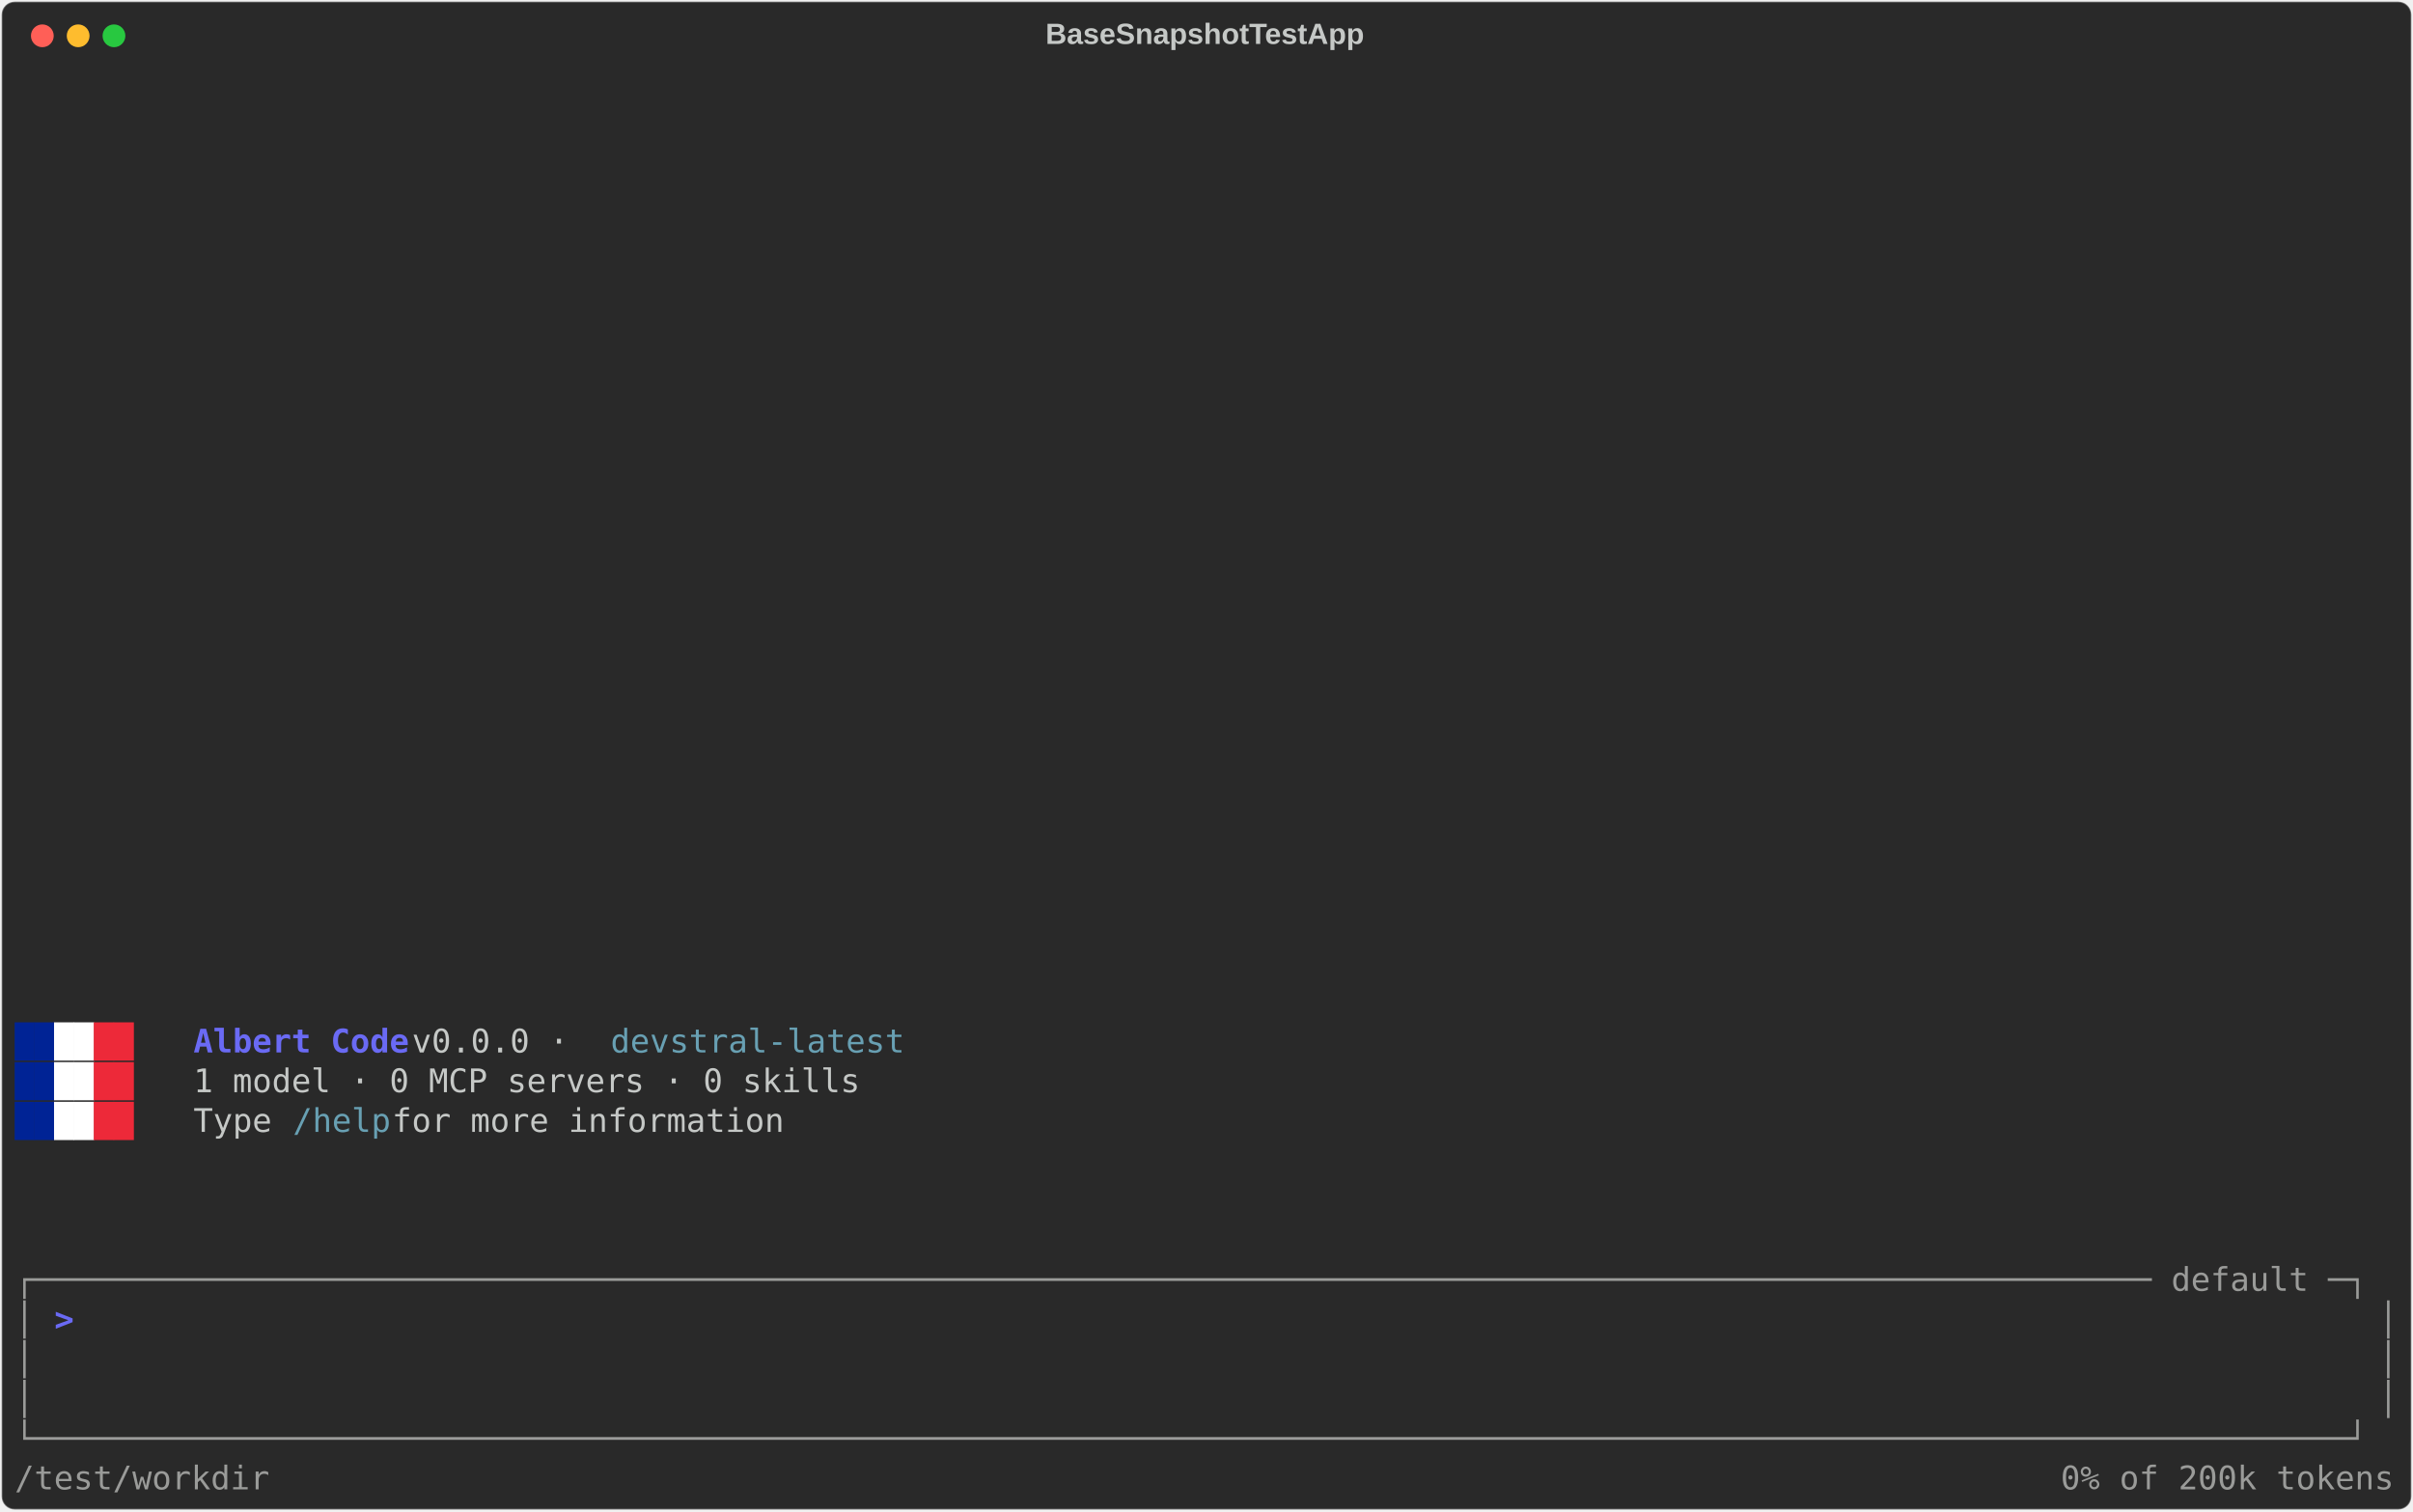
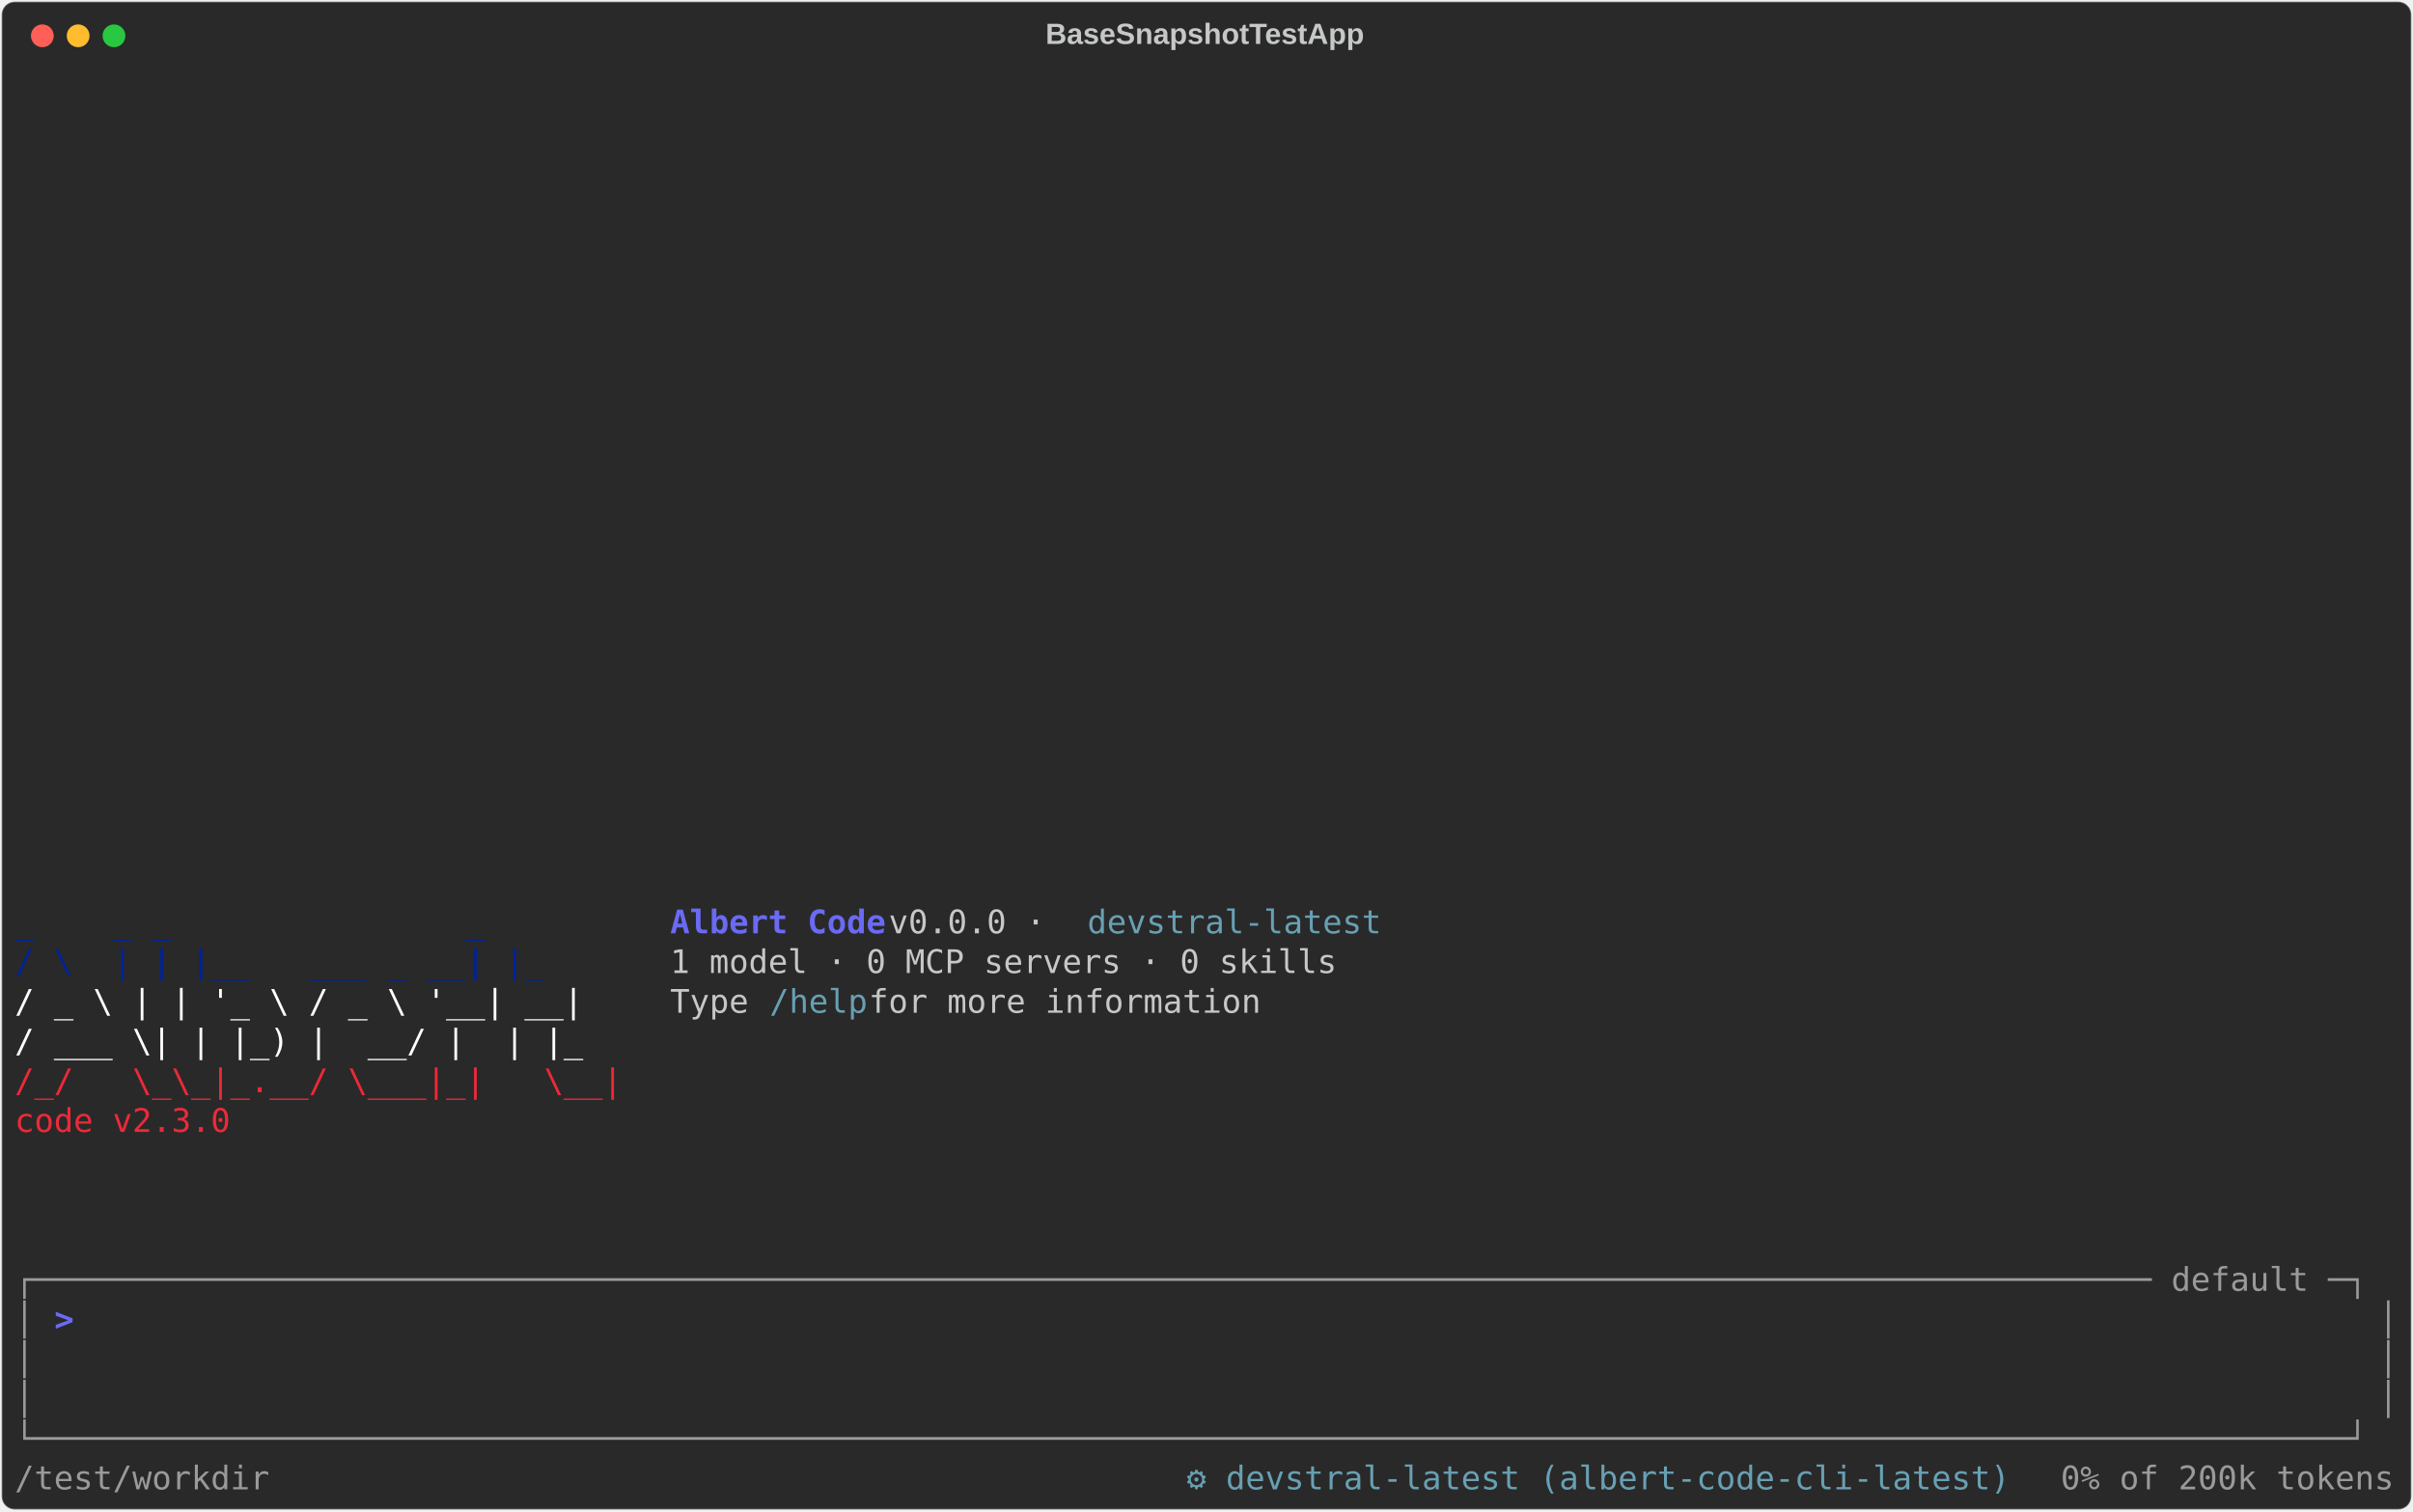
<svg xmlns="http://www.w3.org/2000/svg" class="rich-terminal" viewBox="0 0 1482 928.4">
  <style>

    @font-face {
        font-family: "Fira Code";
        src: local("FiraCode-Regular"),
                url("https://cdnjs.cloudflare.com/ajax/libs/firacode/6.2.0/woff2/FiraCode-Regular.woff2") format("woff2"),
                url("https://cdnjs.cloudflare.com/ajax/libs/firacode/6.2.0/woff/FiraCode-Regular.woff") format("woff");
        font-style: normal;
        font-weight: 400;
    }
    @font-face {
        font-family: "Fira Code";
        src: local("FiraCode-Bold"),
                url("https://cdnjs.cloudflare.com/ajax/libs/firacode/6.2.0/woff2/FiraCode-Bold.woff2") format("woff2"),
                url("https://cdnjs.cloudflare.com/ajax/libs/firacode/6.2.0/woff/FiraCode-Bold.woff") format("woff");
        font-style: bold;
        font-weight: 700;
    }

    .terminal-matrix {
        font-family: Fira Code, monospace;
        font-size: 20px;
        line-height: 24.4px;
        font-variant-east-asian: full-width;
    }

    .terminal-title {
        font-size: 18px;
        font-weight: bold;
        font-family: arial;
    }

    .terminal-r1 { fill: #c5c8c6 }
.terminal-r2 { fill: #002395 }
- .terminal-r3 { fill: #ffffff }
- .terminal-r4 { fill: #ed2939 }
- .terminal-r5 { fill: #6a6af4;font-weight: bold }
- .terminal-r6 { fill: #68a0b3 }
+ .terminal-r3 { fill: #6a6af4;font-weight: bold }
+ .terminal-r4 { fill: #68a0b3 }
+ .terminal-r5 { fill: #ffffff }
+ .terminal-r6 { fill: #ed2939 }
.terminal-r7 { fill: #9a9b99 }
    </style>
  <defs>
    <clipPath id="terminal-clip-terminal">
      <rect x="0" y="0" width="1463.0" height="877.4" />
    </clipPath>
    <clipPath id="terminal-line-0">
      <rect x="0" y="1.5" width="1464" height="24.65" />
    </clipPath>
    <clipPath id="terminal-line-1">
      <rect x="0" y="25.9" width="1464" height="24.65" />
    </clipPath>
    <clipPath id="terminal-line-2">
      <rect x="0" y="50.3" width="1464" height="24.65" />
    </clipPath>
    <clipPath id="terminal-line-3">
      <rect x="0" y="74.7" width="1464" height="24.65" />
    </clipPath>
    <clipPath id="terminal-line-4">
      <rect x="0" y="99.1" width="1464" height="24.65" />
    </clipPath>
    <clipPath id="terminal-line-5">
      <rect x="0" y="123.5" width="1464" height="24.65" />
    </clipPath>
    <clipPath id="terminal-line-6">
      <rect x="0" y="147.9" width="1464" height="24.65" />
    </clipPath>
    <clipPath id="terminal-line-7">
      <rect x="0" y="172.3" width="1464" height="24.65" />
    </clipPath>
    <clipPath id="terminal-line-8">
      <rect x="0" y="196.7" width="1464" height="24.65" />
    </clipPath>
    <clipPath id="terminal-line-9">
      <rect x="0" y="221.1" width="1464" height="24.65" />
    </clipPath>
    <clipPath id="terminal-line-10">
      <rect x="0" y="245.5" width="1464" height="24.65" />
    </clipPath>
    <clipPath id="terminal-line-11">
      <rect x="0" y="269.9" width="1464" height="24.65" />
    </clipPath>
    <clipPath id="terminal-line-12">
      <rect x="0" y="294.3" width="1464" height="24.65" />
    </clipPath>
    <clipPath id="terminal-line-13">
      <rect x="0" y="318.7" width="1464" height="24.65" />
    </clipPath>
    <clipPath id="terminal-line-14">
      <rect x="0" y="343.1" width="1464" height="24.65" />
    </clipPath>
    <clipPath id="terminal-line-15">
      <rect x="0" y="367.5" width="1464" height="24.65" />
    </clipPath>
    <clipPath id="terminal-line-16">
      <rect x="0" y="391.9" width="1464" height="24.65" />
    </clipPath>
    <clipPath id="terminal-line-17">
      <rect x="0" y="416.3" width="1464" height="24.65" />
    </clipPath>
    <clipPath id="terminal-line-18">
      <rect x="0" y="440.7" width="1464" height="24.65" />
    </clipPath>
    <clipPath id="terminal-line-19">
      <rect x="0" y="465.1" width="1464" height="24.65" />
    </clipPath>
    <clipPath id="terminal-line-20">
      <rect x="0" y="489.5" width="1464" height="24.65" />
    </clipPath>
    <clipPath id="terminal-line-21">
      <rect x="0" y="513.9" width="1464" height="24.65" />
    </clipPath>
    <clipPath id="terminal-line-22">
      <rect x="0" y="538.3" width="1464" height="24.65" />
    </clipPath>
    <clipPath id="terminal-line-23">
      <rect x="0" y="562.7" width="1464" height="24.65" />
    </clipPath>
    <clipPath id="terminal-line-24">
      <rect x="0" y="587.1" width="1464" height="24.65" />
    </clipPath>
    <clipPath id="terminal-line-25">
      <rect x="0" y="611.5" width="1464" height="24.65" />
    </clipPath>
    <clipPath id="terminal-line-26">
      <rect x="0" y="635.9" width="1464" height="24.65" />
    </clipPath>
    <clipPath id="terminal-line-27">
      <rect x="0" y="660.3" width="1464" height="24.65" />
    </clipPath>
    <clipPath id="terminal-line-28">
      <rect x="0" y="684.7" width="1464" height="24.65" />
    </clipPath>
    <clipPath id="terminal-line-29">
      <rect x="0" y="709.1" width="1464" height="24.65" />
    </clipPath>
    <clipPath id="terminal-line-30">
      <rect x="0" y="733.5" width="1464" height="24.65" />
    </clipPath>
    <clipPath id="terminal-line-31">
      <rect x="0" y="757.9" width="1464" height="24.65" />
    </clipPath>
    <clipPath id="terminal-line-32">
      <rect x="0" y="782.3" width="1464" height="24.65" />
    </clipPath>
    <clipPath id="terminal-line-33">
      <rect x="0" y="806.7" width="1464" height="24.65" />
    </clipPath>
    <clipPath id="terminal-line-34">
      <rect x="0" y="831.1" width="1464" height="24.65" />
    </clipPath>
  </defs>
  <rect fill="#292929" stroke="rgba(255,255,255,0.35)" stroke-width="1" x="1" y="1" width="1480" height="926.4" rx="8" />
  <text class="terminal-title" fill="#c5c8c6" text-anchor="middle" x="740" y="27">BaseSnapshotTestApp</text>
  <g transform="translate(26,22)">
    <circle cx="0" cy="0" r="7" fill="#ff5f57" />
    <circle cx="22" cy="0" r="7" fill="#febc2e" />
    <circle cx="44" cy="0" r="7" fill="#28c840" />
  </g>
  <g transform="translate(9, 41)" clip-path="url(#terminal-clip-terminal)">
    <g class="terminal-matrix">
      <text class="terminal-r1" x="1464" y="20" textLength="12.2" clip-path="url(#terminal-line-0)">
</text>
      <text class="terminal-r1" x="1464" y="44.4" textLength="12.2" clip-path="url(#terminal-line-1)">
</text>
      <text class="terminal-r1" x="1464" y="68.8" textLength="12.2" clip-path="url(#terminal-line-2)">
</text>
      <text class="terminal-r1" x="1464" y="93.2" textLength="12.2" clip-path="url(#terminal-line-3)">
</text>
      <text class="terminal-r1" x="1464" y="117.6" textLength="12.2" clip-path="url(#terminal-line-4)">
</text>
      <text class="terminal-r1" x="1464" y="142" textLength="12.2" clip-path="url(#terminal-line-5)">
</text>
      <text class="terminal-r1" x="1464" y="166.4" textLength="12.2" clip-path="url(#terminal-line-6)">
</text>
      <text class="terminal-r1" x="1464" y="190.8" textLength="12.2" clip-path="url(#terminal-line-7)">
</text>
      <text class="terminal-r1" x="1464" y="215.2" textLength="12.2" clip-path="url(#terminal-line-8)">
</text>
      <text class="terminal-r1" x="1464" y="239.6" textLength="12.2" clip-path="url(#terminal-line-9)">
</text>
      <text class="terminal-r1" x="1464" y="264" textLength="12.2" clip-path="url(#terminal-line-10)">
</text>
      <text class="terminal-r1" x="1464" y="288.4" textLength="12.2" clip-path="url(#terminal-line-11)">
</text>
      <text class="terminal-r1" x="1464" y="312.8" textLength="12.2" clip-path="url(#terminal-line-12)">
</text>
      <text class="terminal-r1" x="1464" y="337.2" textLength="12.2" clip-path="url(#terminal-line-13)">
</text>
      <text class="terminal-r1" x="1464" y="361.6" textLength="12.2" clip-path="url(#terminal-line-14)">
</text>
      <text class="terminal-r1" x="1464" y="386" textLength="12.2" clip-path="url(#terminal-line-15)">
</text>
      <text class="terminal-r1" x="1464" y="410.4" textLength="12.2" clip-path="url(#terminal-line-16)">
</text>
      <text class="terminal-r1" x="1464" y="434.8" textLength="12.2" clip-path="url(#terminal-line-17)">
</text>
      <text class="terminal-r1" x="1464" y="459.2" textLength="12.2" clip-path="url(#terminal-line-18)">
</text>
      <text class="terminal-r1" x="1464" y="483.6" textLength="12.2" clip-path="url(#terminal-line-19)">
</text>
      <text class="terminal-r1" x="1464" y="508" textLength="12.2" clip-path="url(#terminal-line-20)">
</text>
+       <text class="terminal-r2" x="0" y="532.4" textLength="378.2" clip-path="url(#terminal-line-21)">    _    _ _               _   </text>
+       <text class="terminal-r3" x="402.6" y="532.4" textLength="134.2" clip-path="url(#terminal-line-21)">Albert Code</text>
+       <text class="terminal-r1" x="536.8" y="532.4" textLength="122" clip-path="url(#terminal-line-21)"> v0.0.0 · </text>
+       <text class="terminal-r4" x="658.8" y="532.4" textLength="183" clip-path="url(#terminal-line-21)">devstral-latest</text>
      <text class="terminal-r1" x="1464" y="532.4" textLength="12.2" clip-path="url(#terminal-line-21)">
</text>
+       <text class="terminal-r2" x="0" y="556.8" textLength="378.2" clip-path="url(#terminal-line-22)">   / \  | | |__   ___ _ __| |_ </text>
+       <text class="terminal-r1" x="402.6" y="556.8" textLength="414.8" clip-path="url(#terminal-line-22)">1 model · 0 MCP servers · 0 skills</text>
      <text class="terminal-r1" x="1464" y="556.8" textLength="12.2" clip-path="url(#terminal-line-22)">
</text>
+       <text class="terminal-r5" x="0" y="581.2" textLength="378.2" clip-path="url(#terminal-line-23)">  / _ \ | | '_ \ / _ \ '__| __|</text>
+       <text class="terminal-r1" x="402.6" y="581.2" textLength="61" clip-path="url(#terminal-line-23)">Type </text>
+       <text class="terminal-r4" x="463.6" y="581.2" textLength="61" clip-path="url(#terminal-line-23)">/help</text>
+       <text class="terminal-r1" x="524.6" y="581.2" textLength="256.2" clip-path="url(#terminal-line-23)"> for more information</text>
      <text class="terminal-r1" x="1464" y="581.2" textLength="12.2" clip-path="url(#terminal-line-23)">
</text>
-       <text class="terminal-r2" x="0" y="605.6" textLength="12.2" clip-path="url(#terminal-line-24)">█</text>
-       <text class="terminal-r2" x="12.2" y="605.6" textLength="12.2" clip-path="url(#terminal-line-24)">█</text>
-       <text class="terminal-r3" x="24.4" y="605.6" textLength="12.2" clip-path="url(#terminal-line-24)">█</text>
-       <text class="terminal-r3" x="36.6" y="605.6" textLength="12.2" clip-path="url(#terminal-line-24)">█</text>
-       <text class="terminal-r4" x="48.8" y="605.6" textLength="12.2" clip-path="url(#terminal-line-24)">█</text>
-       <text class="terminal-r4" x="61" y="605.6" textLength="12.2" clip-path="url(#terminal-line-24)">█</text>
-       <text class="terminal-r5" x="109.8" y="605.6" textLength="134.2" clip-path="url(#terminal-line-24)">Albert Code</text>
-       <text class="terminal-r1" x="244" y="605.6" textLength="122" clip-path="url(#terminal-line-24)"> v0.0.0 · </text>
-       <text class="terminal-r6" x="366" y="605.6" textLength="183" clip-path="url(#terminal-line-24)">devstral-latest</text>
+       <text class="terminal-r5" x="0" y="605.6" textLength="378.2" clip-path="url(#terminal-line-24)"> / ___ \| | |_) |  __/ |  | |_ </text>
      <text class="terminal-r1" x="1464" y="605.6" textLength="12.2" clip-path="url(#terminal-line-24)">
</text>
-       <text class="terminal-r2" x="0" y="630" textLength="12.2" clip-path="url(#terminal-line-25)">█</text>
-       <text class="terminal-r2" x="12.2" y="630" textLength="12.2" clip-path="url(#terminal-line-25)">█</text>
-       <text class="terminal-r3" x="24.4" y="630" textLength="12.2" clip-path="url(#terminal-line-25)">█</text>
-       <text class="terminal-r3" x="36.6" y="630" textLength="12.2" clip-path="url(#terminal-line-25)">█</text>
-       <text class="terminal-r4" x="48.8" y="630" textLength="12.2" clip-path="url(#terminal-line-25)">█</text>
-       <text class="terminal-r4" x="61" y="630" textLength="12.2" clip-path="url(#terminal-line-25)">█</text>
-       <text class="terminal-r1" x="109.8" y="630" textLength="414.8" clip-path="url(#terminal-line-25)">1 model · 0 MCP servers · 0 skills</text>
+       <text class="terminal-r6" x="0" y="630" textLength="378.2" clip-path="url(#terminal-line-25)">/_/   \_\_|_.__/ \___|_|   \__|</text>
      <text class="terminal-r1" x="1464" y="630" textLength="12.2" clip-path="url(#terminal-line-25)">
</text>
-       <text class="terminal-r2" x="0" y="654.4" textLength="12.2" clip-path="url(#terminal-line-26)">█</text>
-       <text class="terminal-r2" x="12.2" y="654.4" textLength="12.2" clip-path="url(#terminal-line-26)">█</text>
-       <text class="terminal-r3" x="24.4" y="654.4" textLength="12.2" clip-path="url(#terminal-line-26)">█</text>
-       <text class="terminal-r3" x="36.6" y="654.4" textLength="12.2" clip-path="url(#terminal-line-26)">█</text>
-       <text class="terminal-r4" x="48.8" y="654.4" textLength="12.2" clip-path="url(#terminal-line-26)">█</text>
-       <text class="terminal-r4" x="61" y="654.4" textLength="12.2" clip-path="url(#terminal-line-26)">█</text>
-       <text class="terminal-r1" x="109.8" y="654.4" textLength="61" clip-path="url(#terminal-line-26)">Type </text>
-       <text class="terminal-r6" x="170.8" y="654.4" textLength="61" clip-path="url(#terminal-line-26)">/help</text>
-       <text class="terminal-r1" x="231.8" y="654.4" textLength="256.2" clip-path="url(#terminal-line-26)"> for more information</text>
+       <text class="terminal-r6" x="0" y="654.4" textLength="353.8" clip-path="url(#terminal-line-26)">                  code v2.3.0</text>
      <text class="terminal-r1" x="1464" y="654.4" textLength="12.2" clip-path="url(#terminal-line-26)">
</text>
      <text class="terminal-r1" x="1464" y="678.8" textLength="12.2" clip-path="url(#terminal-line-27)">
</text>
      <text class="terminal-r1" x="1464" y="703.2" textLength="12.2" clip-path="url(#terminal-line-28)">
</text>
      <text class="terminal-r1" x="1464" y="727.6" textLength="12.2" clip-path="url(#terminal-line-29)">
</text>
      <text class="terminal-r7" x="0" y="752" textLength="1464" clip-path="url(#terminal-line-30)">┌──────────────────────────────────────────────────────────────────────────────────────────────────────────── default ─┐</text>
      <text class="terminal-r1" x="1464" y="752" textLength="12.2" clip-path="url(#terminal-line-30)">
</text>
      <text class="terminal-r7" x="0" y="776.4" textLength="12.2" clip-path="url(#terminal-line-31)">│</text>
-       <text class="terminal-r5" x="24.4" y="776.4" textLength="12.2" clip-path="url(#terminal-line-31)">&gt;</text>
+       <text class="terminal-r3" x="24.4" y="776.4" textLength="12.2" clip-path="url(#terminal-line-31)">&gt;</text>
      <text class="terminal-r7" x="1451.8" y="776.4" textLength="12.2" clip-path="url(#terminal-line-31)">│</text>
      <text class="terminal-r1" x="1464" y="776.4" textLength="12.2" clip-path="url(#terminal-line-31)">
</text>
      <text class="terminal-r7" x="0" y="800.8" textLength="12.2" clip-path="url(#terminal-line-32)">│</text>
      <text class="terminal-r7" x="1451.8" y="800.8" textLength="12.2" clip-path="url(#terminal-line-32)">│</text>
      <text class="terminal-r1" x="1464" y="800.8" textLength="12.2" clip-path="url(#terminal-line-32)">
</text>
      <text class="terminal-r7" x="0" y="825.2" textLength="12.2" clip-path="url(#terminal-line-33)">│</text>
      <text class="terminal-r7" x="1451.8" y="825.2" textLength="12.2" clip-path="url(#terminal-line-33)">│</text>
      <text class="terminal-r1" x="1464" y="825.2" textLength="12.2" clip-path="url(#terminal-line-33)">
</text>
      <text class="terminal-r7" x="0" y="849.6" textLength="1464" clip-path="url(#terminal-line-34)">└──────────────────────────────────────────────────────────────────────────────────────────────────────────────────────┘</text>
      <text class="terminal-r1" x="1464" y="849.6" textLength="12.2" clip-path="url(#terminal-line-34)">
</text>
      <text class="terminal-r7" x="0" y="874" textLength="158.6" clip-path="url(#terminal-line-35)">/test/workdir</text>
+       <text class="terminal-r4" x="719.8" y="874" textLength="512.4" clip-path="url(#terminal-line-35)">⚙ devstral-latest (albert-code-cli-latest)</text>
      <text class="terminal-r7" x="1256.6" y="874" textLength="207.4" clip-path="url(#terminal-line-35)">0% of 200k tokens</text>
    </g>
  </g>
</svg>
